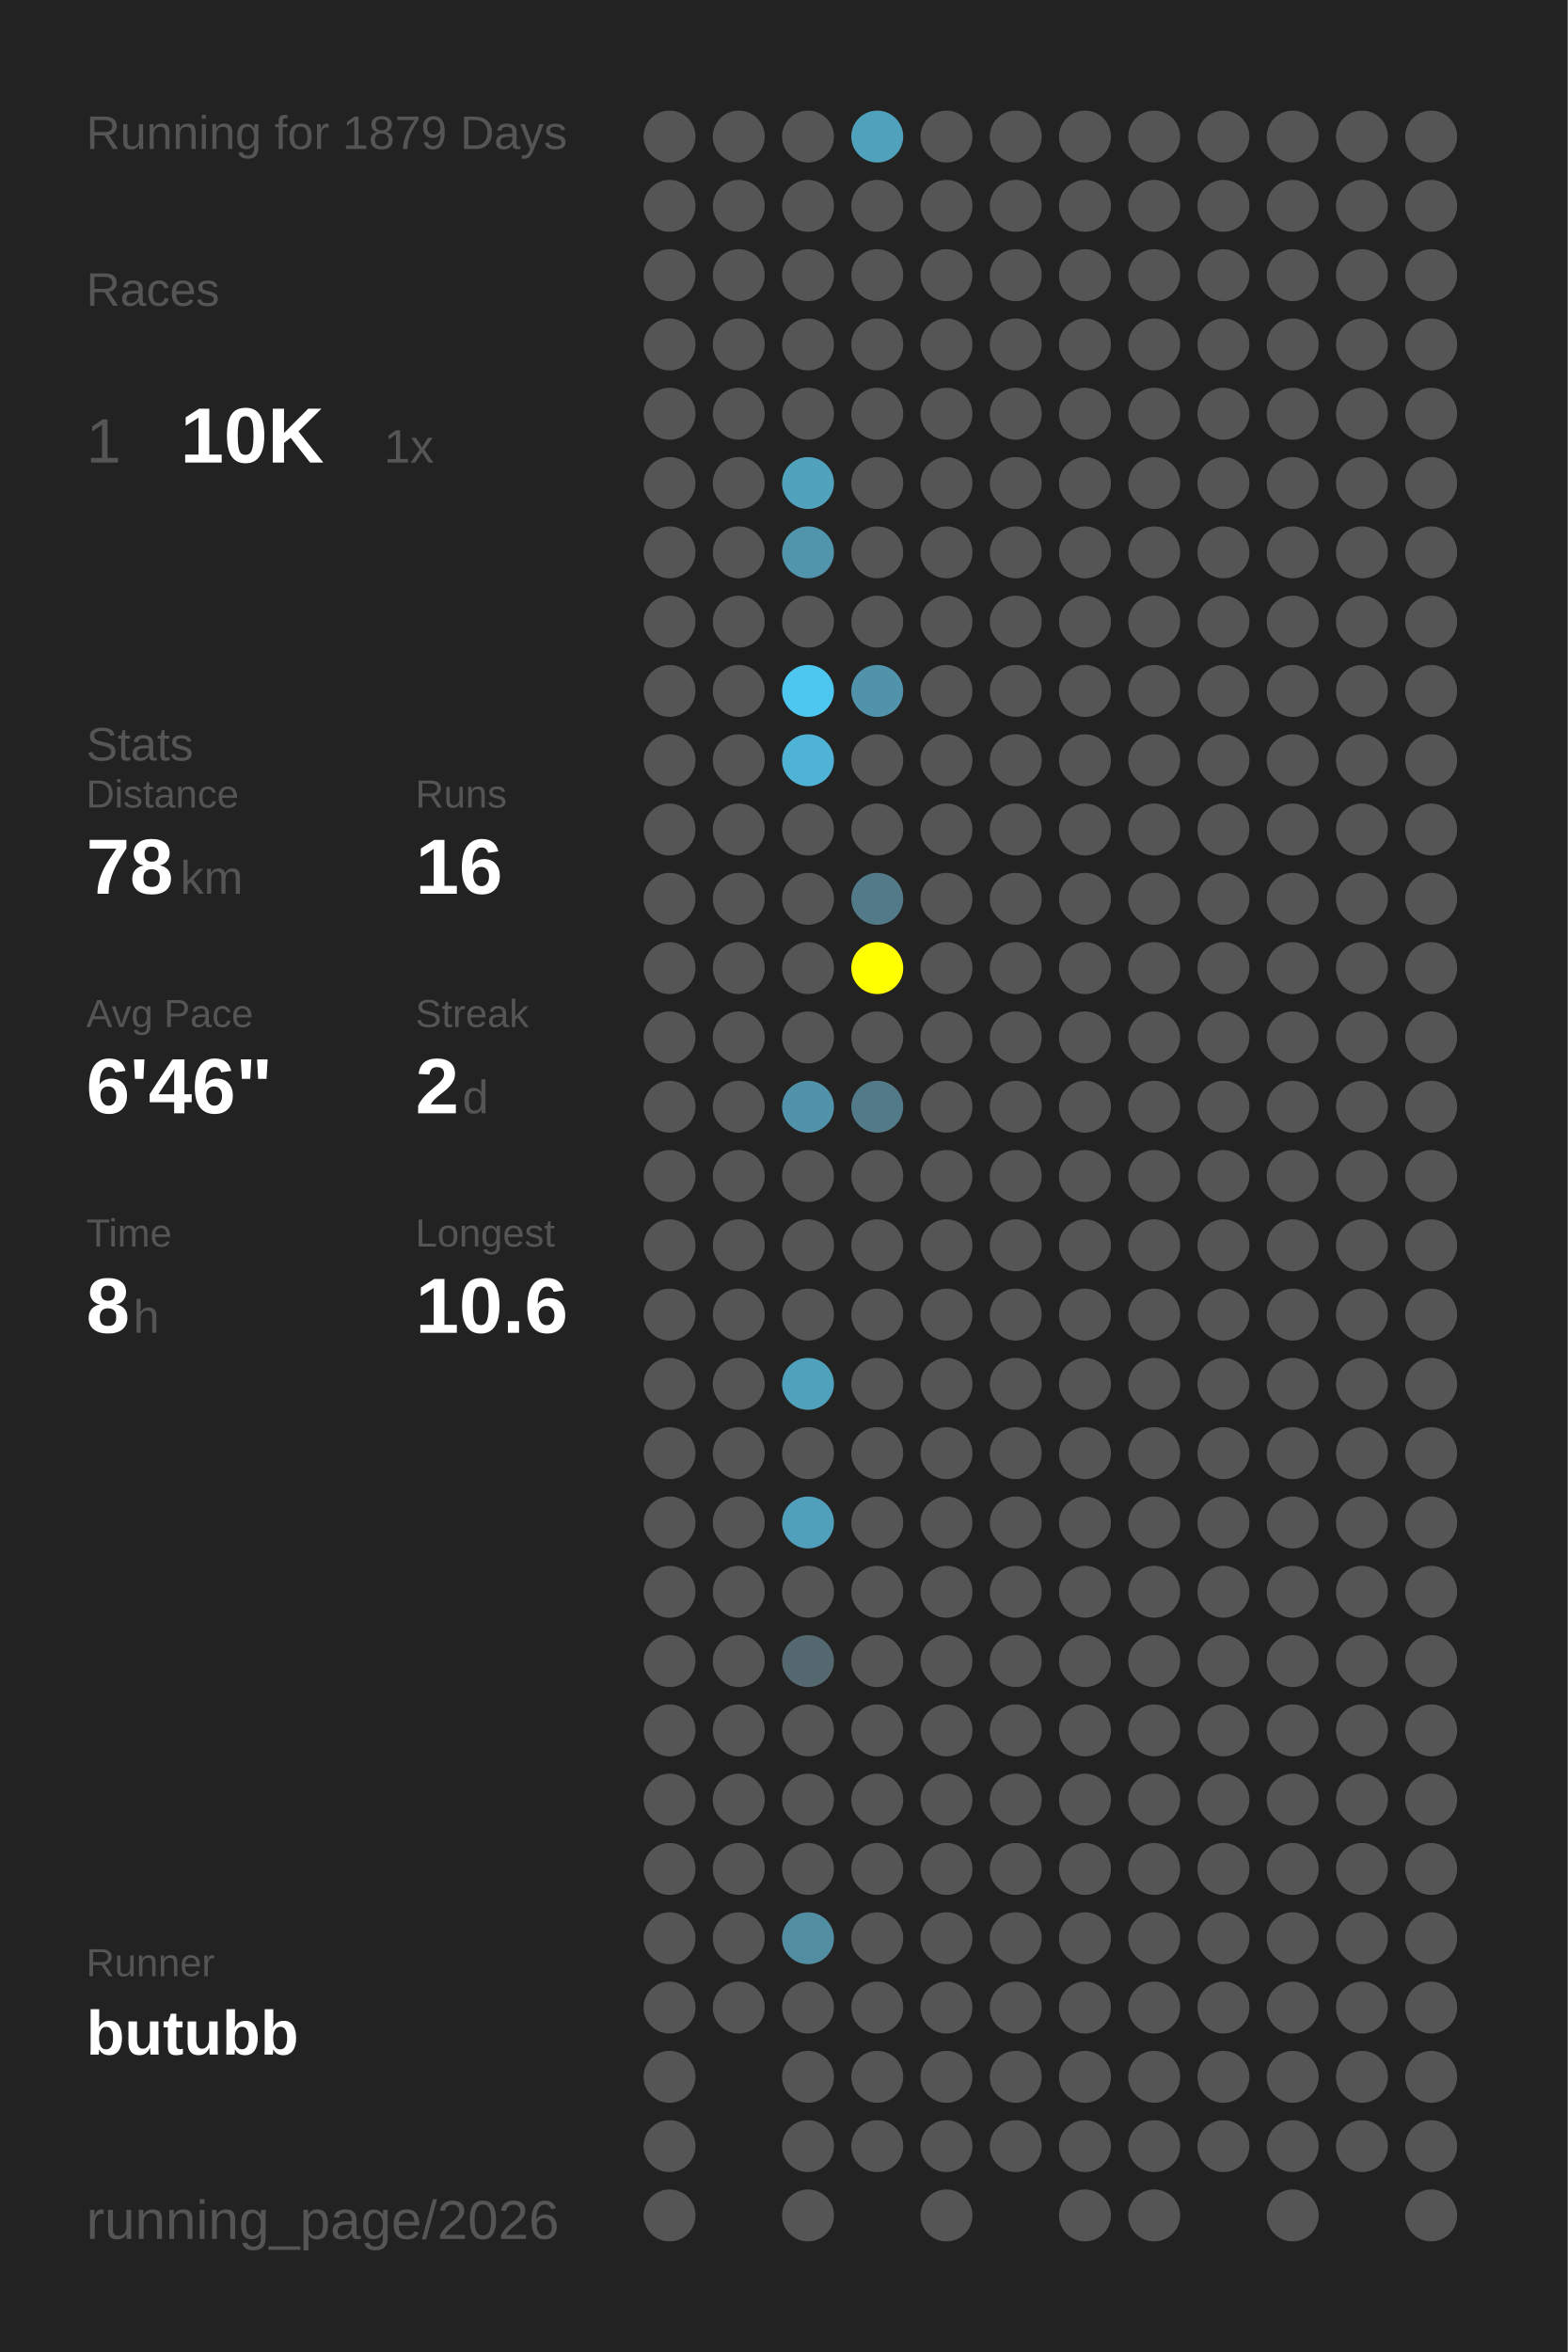
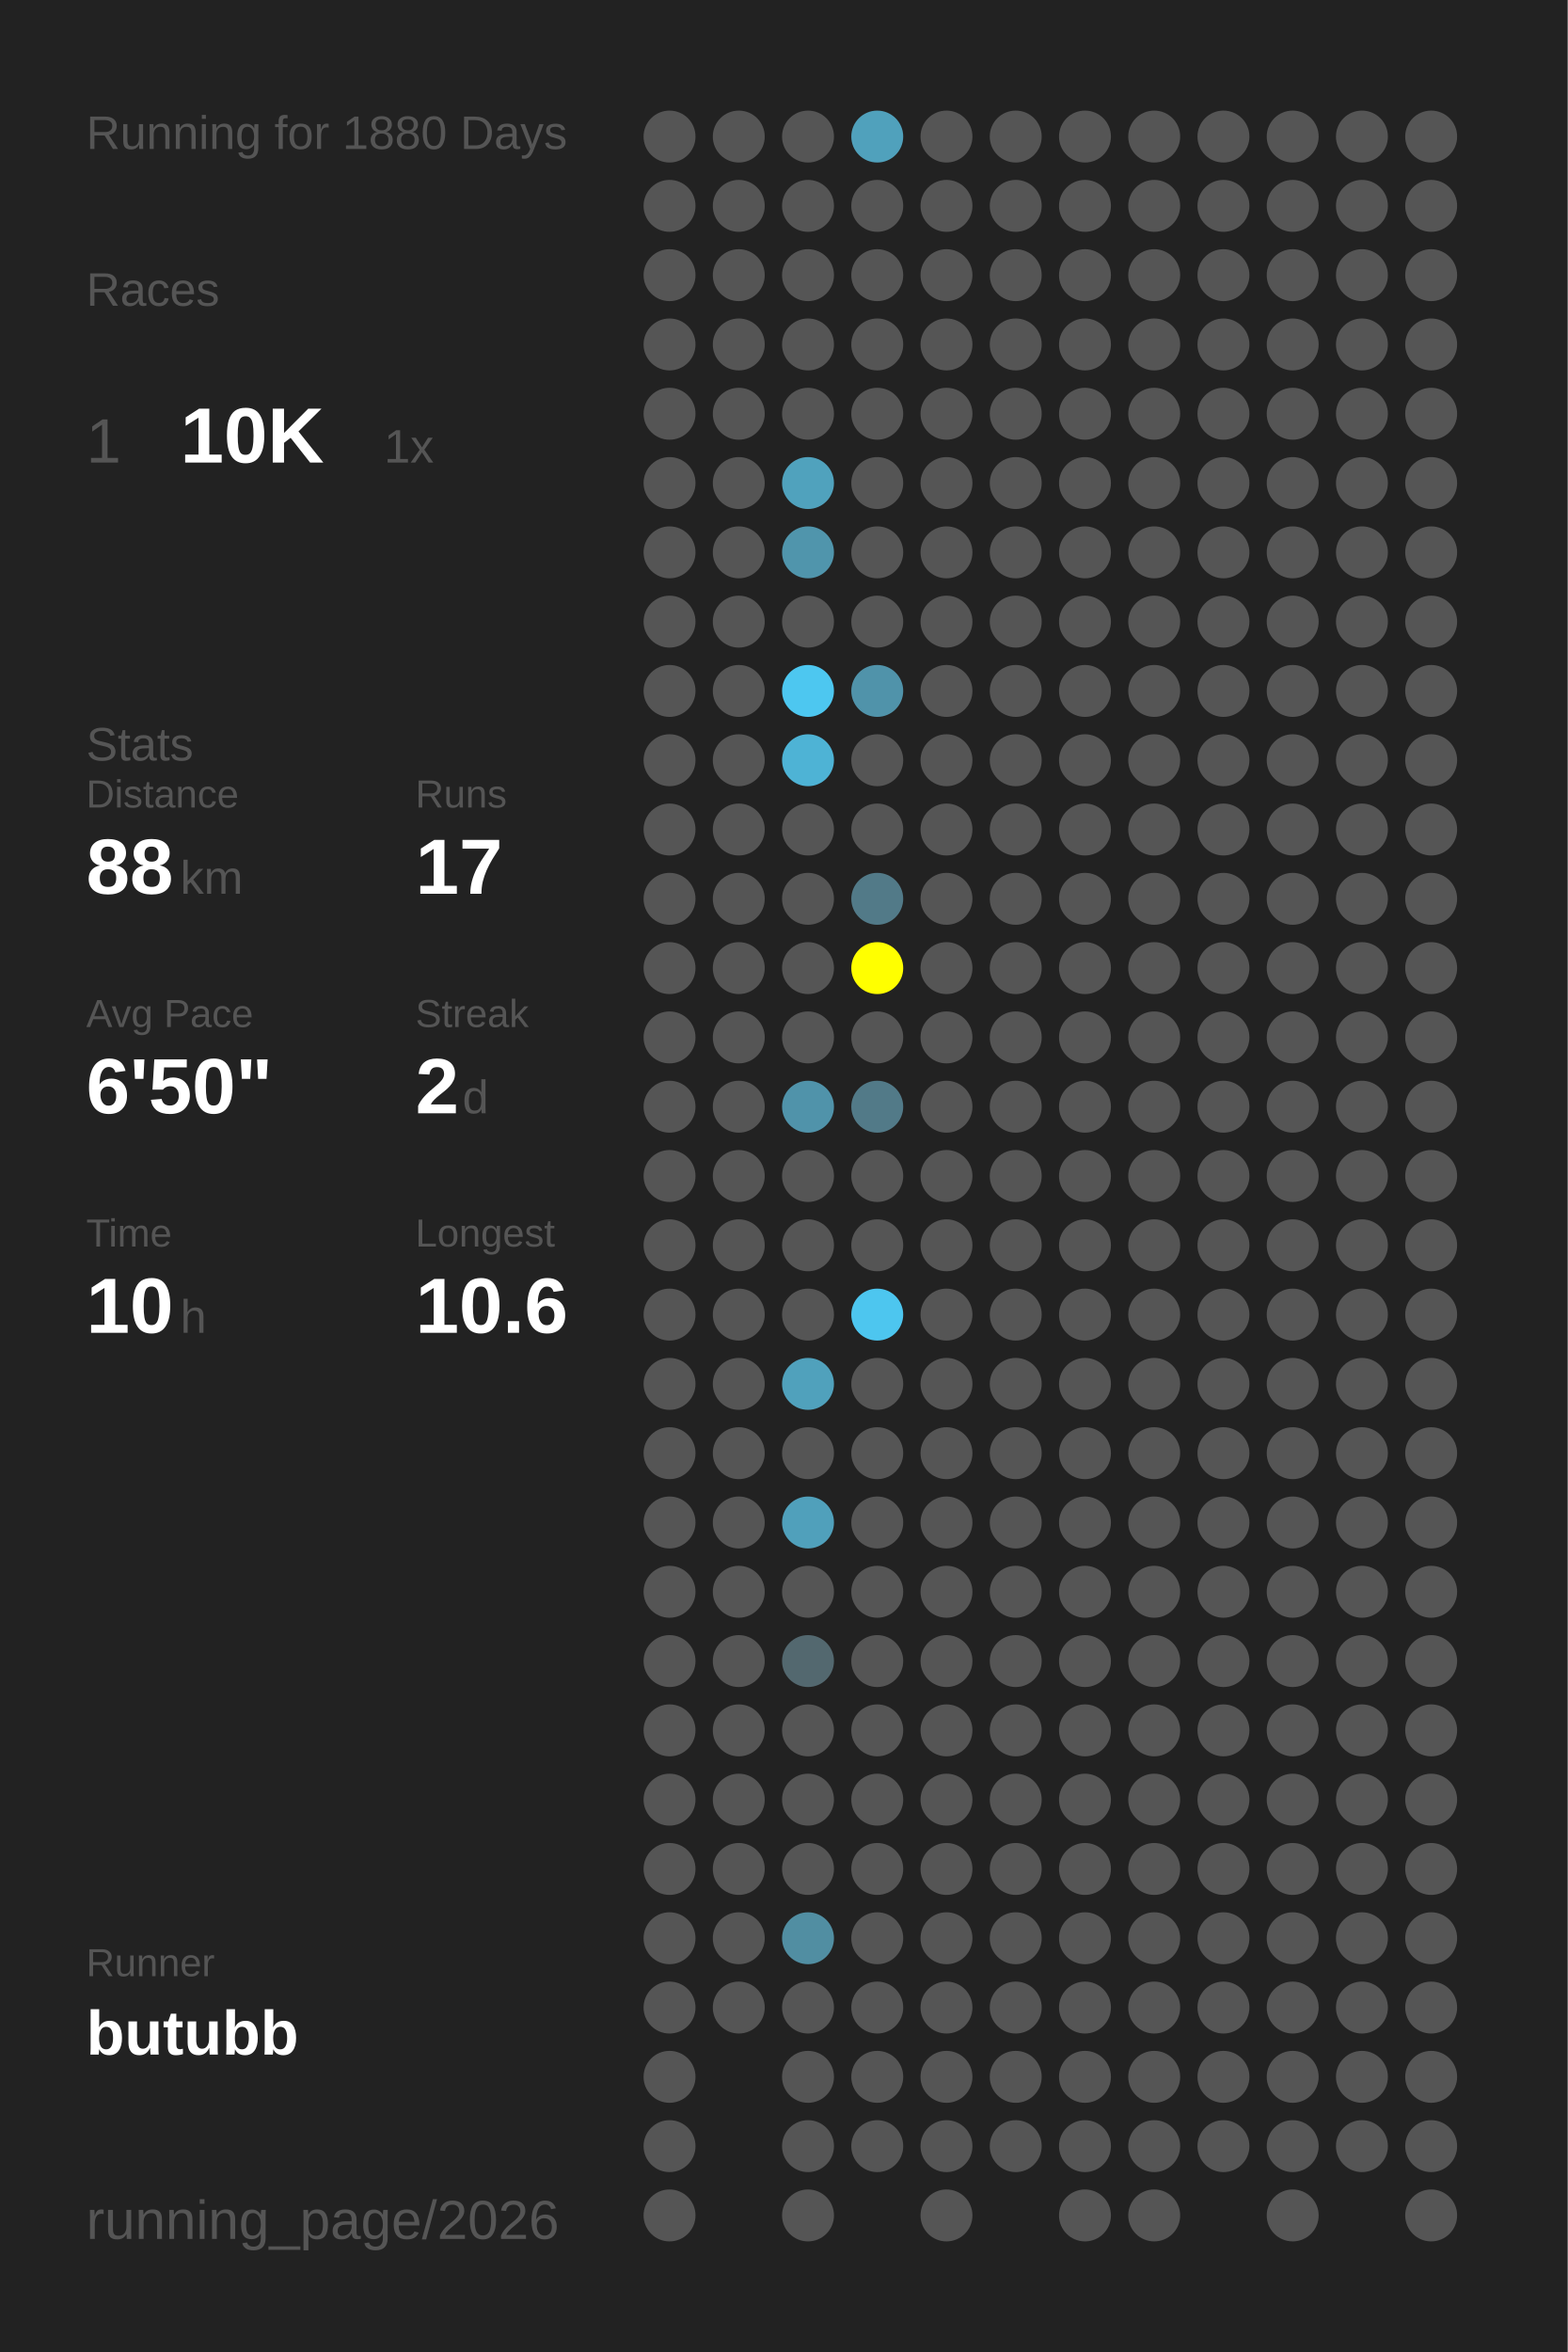
<svg xmlns="http://www.w3.org/2000/svg" baseProfile="full" height="300mm" version="1.1" viewBox="0,0,200,300" width="200mm">
  <defs />
  <rect fill="#222222" height="300" width="200" x="0" y="0" />
-   <text fill="#555555" style="font-size:6px; font-family:Arial;" x="11" y="19">Running for 1879 Days</text>
+   <text fill="#555555" style="font-size:6px; font-family:Arial;" x="11" y="19">Running for 1880 Days</text>
  <text fill="#555555" style="font-size:6px; font-family:Arial;" x="11" y="39">Races</text>
  <text fill="#555555" style="font-size:8px; font-family:Arial;" x="11" y="59">1</text>
  <text fill="#FFFFFF" style="font-size:10px; font-family:Arial; font-weight:bold;" x="23" y="59">10K</text>
  <text fill="#555555" style="font-size:6px; font-family:Arial;" x="49" y="59">1x</text>
  <text fill="#555555" style="font-size:6px; font-family:Arial;" x="11" y="97">Stats</text>
  <text fill="#555555" style="font-size:5px; font-family:Arial;" x="11" y="103">Distance</text>
-   <text fill="#FFFFFF" style="font-size:10px; font-family:Arial; font-weight:bold;" x="11" y="114">78</text>
+   <text fill="#FFFFFF" style="font-size:10px; font-family:Arial; font-weight:bold;" x="11" y="114">88</text>
  <text fill="#555555" style="font-size:6px; font-family:Arial;" x="23" y="114">km</text>
  <text fill="#555555" style="font-size:5px; font-family:Arial;" x="53" y="103">Runs</text>
-   <text fill="#FFFFFF" style="font-size:10px; font-family:Arial; font-weight:bold;" x="53" y="114">16</text>
+   <text fill="#FFFFFF" style="font-size:10px; font-family:Arial; font-weight:bold;" x="53" y="114">17</text>
  <text fill="#555555" style="font-size:5px; font-family:Arial;" x="11" y="131">Avg Pace</text>
-   <text fill="#FFFFFF" style="font-size:10px; font-family:Arial; font-weight:bold;" x="11" y="142">6'46"</text>
+   <text fill="#FFFFFF" style="font-size:10px; font-family:Arial; font-weight:bold;" x="11" y="142">6'50"</text>
  <text fill="#555555" style="font-size:5px; font-family:Arial;" x="53" y="131">Streak</text>
  <text fill="#FFFFFF" style="font-size:10px; font-family:Arial; font-weight:bold;" x="53" y="142">2</text>
  <text fill="#555555" style="font-size:6px; font-family:Arial;" x="59" y="142">d</text>
  <text fill="#555555" style="font-size:5px; font-family:Arial;" x="11" y="159">Time</text>
-   <text fill="#FFFFFF" style="font-size:10px; font-family:Arial; font-weight:bold;" x="11" y="170">8</text>
-   <text fill="#555555" style="font-size:6px; font-family:Arial;" x="17" y="170">h</text>
+   <text fill="#FFFFFF" style="font-size:10px; font-family:Arial; font-weight:bold;" x="11" y="170">10</text>
+   <text fill="#555555" style="font-size:6px; font-family:Arial;" x="23" y="170">h</text>
  <text fill="#555555" style="font-size:5px; font-family:Arial;" x="53" y="159">Longest</text>
  <text fill="#FFFFFF" style="font-size:10px; font-family:Arial; font-weight:bold;" x="53" y="170">10.6</text>
  <text fill="#555555" style="font-size:5px; font-family:Arial;" x="11" y="252.065">Runner</text>
  <text fill="#FFFFFF" style="font-size:8px; font-family:Arial; font-weight:bold;" x="11" y="262.065">butubb</text>
  <text fill="#555555" style="font-size:7px; font-family:Arial;" x="11" y="285.581">running_page/2026</text>
  <circle cx="85.417" cy="17.419" fill="#555555" r="3.312" />
  <circle cx="85.417" cy="26.258" fill="#555555" r="3.312" />
  <circle cx="85.417" cy="35.097" fill="#555555" r="3.312" />
  <circle cx="85.417" cy="43.935" fill="#555555" r="3.312" />
  <circle cx="85.417" cy="52.774" fill="#555555" r="3.312" />
  <circle cx="85.417" cy="61.613" fill="#555555" r="3.312" />
  <circle cx="85.417" cy="70.452" fill="#555555" r="3.312" />
  <circle cx="85.417" cy="79.29" fill="#555555" r="3.312" />
  <circle cx="85.417" cy="88.129" fill="#555555" r="3.312" />
  <circle cx="85.417" cy="96.968" fill="#555555" r="3.312" />
  <circle cx="85.417" cy="105.806" fill="#555555" r="3.312" />
  <circle cx="85.417" cy="114.645" fill="#555555" r="3.312" />
  <circle cx="85.417" cy="123.484" fill="#555555" r="3.312" />
  <circle cx="85.417" cy="132.323" fill="#555555" r="3.312" />
  <circle cx="85.417" cy="141.161" fill="#555555" r="3.312" />
  <circle cx="85.417" cy="150" fill="#555555" r="3.312" />
  <circle cx="85.417" cy="158.839" fill="#555555" r="3.312" />
  <circle cx="85.417" cy="167.677" fill="#555555" r="3.312" />
  <circle cx="85.417" cy="176.516" fill="#555555" r="3.312" />
  <circle cx="85.417" cy="185.355" fill="#555555" r="3.312" />
  <circle cx="85.417" cy="194.194" fill="#555555" r="3.312" />
  <circle cx="85.417" cy="203.032" fill="#555555" r="3.312" />
  <circle cx="85.417" cy="211.871" fill="#555555" r="3.312" />
  <circle cx="85.417" cy="220.71" fill="#555555" r="3.312" />
  <circle cx="85.417" cy="229.548" fill="#555555" r="3.312" />
  <circle cx="85.417" cy="238.387" fill="#555555" r="3.312" />
  <circle cx="85.417" cy="247.226" fill="#555555" r="3.312" />
  <circle cx="85.417" cy="256.065" fill="#555555" r="3.312" />
  <circle cx="85.417" cy="264.903" fill="#555555" r="3.312" />
  <circle cx="85.417" cy="273.742" fill="#555555" r="3.312" />
  <circle cx="85.417" cy="282.581" fill="#555555" r="3.312" />
  <circle cx="94.25" cy="17.419" fill="#555555" r="3.312" />
  <circle cx="94.25" cy="26.258" fill="#555555" r="3.312" />
  <circle cx="94.25" cy="35.097" fill="#555555" r="3.312" />
  <circle cx="94.25" cy="43.935" fill="#555555" r="3.312" />
  <circle cx="94.25" cy="52.774" fill="#555555" r="3.312" />
  <circle cx="94.25" cy="61.613" fill="#555555" r="3.312" />
  <circle cx="94.25" cy="70.452" fill="#555555" r="3.312" />
  <circle cx="94.25" cy="79.29" fill="#555555" r="3.312" />
  <circle cx="94.25" cy="88.129" fill="#555555" r="3.312" />
  <circle cx="94.25" cy="96.968" fill="#555555" r="3.312" />
  <circle cx="94.25" cy="105.806" fill="#555555" r="3.312" />
  <circle cx="94.25" cy="114.645" fill="#555555" r="3.312" />
  <circle cx="94.25" cy="123.484" fill="#555555" r="3.312" />
  <circle cx="94.25" cy="132.323" fill="#555555" r="3.312" />
  <circle cx="94.25" cy="141.161" fill="#555555" r="3.312" />
  <circle cx="94.25" cy="150" fill="#555555" r="3.312" />
  <circle cx="94.25" cy="158.839" fill="#555555" r="3.312" />
  <circle cx="94.25" cy="167.677" fill="#555555" r="3.312" />
  <circle cx="94.25" cy="176.516" fill="#555555" r="3.312" />
  <circle cx="94.25" cy="185.355" fill="#555555" r="3.312" />
  <circle cx="94.25" cy="194.194" fill="#555555" r="3.312" />
  <circle cx="94.25" cy="203.032" fill="#555555" r="3.312" />
  <circle cx="94.25" cy="211.871" fill="#555555" r="3.312" />
  <circle cx="94.25" cy="220.71" fill="#555555" r="3.312" />
  <circle cx="94.25" cy="229.548" fill="#555555" r="3.312" />
  <circle cx="94.25" cy="238.387" fill="#555555" r="3.312" />
  <circle cx="94.25" cy="247.226" fill="#555555" r="3.312" />
  <circle cx="94.25" cy="256.065" fill="#555555" r="3.312" />
  <circle cx="103.083" cy="17.419" fill="#555555" r="3.312" />
  <circle cx="103.083" cy="26.258" fill="#555555" r="3.312" />
  <circle cx="103.083" cy="35.097" fill="#555555" r="3.312" />
  <circle cx="103.083" cy="43.935" fill="#555555" r="3.312" />
  <circle cx="103.083" cy="52.774" fill="#555555" r="3.312" />
  <circle cx="103.083" cy="61.613" fill="#50a2bd" r="3.312" />
  <circle cx="103.083" cy="70.452" fill="#5095ac" r="3.312" />
  <circle cx="103.083" cy="79.29" fill="#555555" r="3.312" />
  <circle cx="103.083" cy="88.129" fill="#4dc7f0" r="3.312" />
  <circle cx="103.083" cy="96.968" fill="#4eb3d5" r="3.312" />
  <circle cx="103.083" cy="105.806" fill="#555555" r="3.312" />
  <circle cx="103.083" cy="114.645" fill="#555555" r="3.312" />
  <circle cx="103.083" cy="123.484" fill="#555555" r="3.312" />
  <circle cx="103.083" cy="132.323" fill="#555555" r="3.312" />
  <circle cx="103.083" cy="141.161" fill="#5093aa" r="3.312" />
  <circle cx="103.083" cy="150" fill="#555555" r="3.312" />
  <circle cx="103.083" cy="158.839" fill="#555555" r="3.312" />
  <circle cx="103.083" cy="167.677" fill="#555555" r="3.312" />
  <circle cx="103.083" cy="176.516" fill="#50a1bc" r="3.312" />
  <circle cx="103.083" cy="185.355" fill="#555555" r="3.312" />
  <circle cx="103.083" cy="194.194" fill="#50a0bb" r="3.312" />
  <circle cx="103.083" cy="203.032" fill="#555555" r="3.312" />
  <circle cx="103.083" cy="211.871" fill="#53686f" r="3.312" />
  <circle cx="103.083" cy="220.71" fill="#555555" r="3.312" />
  <circle cx="103.083" cy="229.548" fill="#555555" r="3.312" />
  <circle cx="103.083" cy="238.387" fill="#555555" r="3.312" />
  <circle cx="103.083" cy="247.226" fill="#518ea2" r="3.312" />
  <circle cx="103.083" cy="256.065" fill="#555555" r="3.312" />
  <circle cx="103.083" cy="264.903" fill="#555555" r="3.312" />
  <circle cx="103.083" cy="273.742" fill="#555555" r="3.312" />
  <circle cx="103.083" cy="282.581" fill="#555555" r="3.312" />
  <circle cx="111.917" cy="17.419" fill="#50a1bc" r="3.312" />
  <circle cx="111.917" cy="26.258" fill="#555555" r="3.312" />
  <circle cx="111.917" cy="35.097" fill="#555555" r="3.312" />
  <circle cx="111.917" cy="43.935" fill="#555555" r="3.312" />
  <circle cx="111.917" cy="52.774" fill="#555555" r="3.312" />
  <circle cx="111.917" cy="61.613" fill="#555555" r="3.312" />
  <circle cx="111.917" cy="70.452" fill="#555555" r="3.312" />
  <circle cx="111.917" cy="79.29" fill="#555555" r="3.312" />
  <circle cx="111.917" cy="88.129" fill="#5093aa" r="3.312" />
  <circle cx="111.917" cy="96.968" fill="#555555" r="3.312" />
  <circle cx="111.917" cy="105.806" fill="#555555" r="3.312" />
  <circle cx="111.917" cy="114.645" fill="#527a88" r="3.312" />
  <circle cx="111.917" cy="123.484" fill="#FFFF00" r="3.312" />
  <circle cx="111.917" cy="132.323" fill="#555555" r="3.312" />
  <circle cx="111.917" cy="141.161" fill="#527a88" r="3.312" />
  <circle cx="111.917" cy="150" fill="#555555" r="3.312" />
  <circle cx="111.917" cy="158.839" fill="#555555" r="3.312" />
-   <circle cx="111.917" cy="167.677" fill="#555555" r="3.312" />
+   <circle cx="111.917" cy="167.677" fill="#4dc6ef" r="3.312" />
  <circle cx="111.917" cy="176.516" fill="#555555" r="3.312" />
  <circle cx="111.917" cy="185.355" fill="#555555" r="3.312" />
  <circle cx="111.917" cy="194.194" fill="#555555" r="3.312" />
  <circle cx="111.917" cy="203.032" fill="#555555" r="3.312" />
  <circle cx="111.917" cy="211.871" fill="#555555" r="3.312" />
  <circle cx="111.917" cy="220.71" fill="#555555" r="3.312" />
  <circle cx="111.917" cy="229.548" fill="#555555" r="3.312" />
  <circle cx="111.917" cy="238.387" fill="#555555" r="3.312" />
  <circle cx="111.917" cy="247.226" fill="#555555" r="3.312" />
  <circle cx="111.917" cy="256.065" fill="#555555" r="3.312" />
  <circle cx="111.917" cy="264.903" fill="#555555" r="3.312" />
  <circle cx="111.917" cy="273.742" fill="#555555" r="3.312" />
  <circle cx="120.75" cy="17.419" fill="#555555" r="3.312" />
  <circle cx="120.75" cy="26.258" fill="#555555" r="3.312" />
  <circle cx="120.75" cy="35.097" fill="#555555" r="3.312" />
  <circle cx="120.75" cy="43.935" fill="#555555" r="3.312" />
  <circle cx="120.75" cy="52.774" fill="#555555" r="3.312" />
  <circle cx="120.75" cy="61.613" fill="#555555" r="3.312" />
  <circle cx="120.75" cy="70.452" fill="#555555" r="3.312" />
  <circle cx="120.75" cy="79.29" fill="#555555" r="3.312" />
  <circle cx="120.75" cy="88.129" fill="#555555" r="3.312" />
  <circle cx="120.75" cy="96.968" fill="#555555" r="3.312" />
  <circle cx="120.75" cy="105.806" fill="#555555" r="3.312" />
  <circle cx="120.75" cy="114.645" fill="#555555" r="3.312" />
  <circle cx="120.75" cy="123.484" fill="#555555" r="3.312" />
  <circle cx="120.75" cy="132.323" fill="#555555" r="3.312" />
  <circle cx="120.75" cy="141.161" fill="#555555" r="3.312" />
  <circle cx="120.75" cy="150" fill="#555555" r="3.312" />
  <circle cx="120.75" cy="158.839" fill="#555555" r="3.312" />
  <circle cx="120.75" cy="167.677" fill="#555555" r="3.312" />
  <circle cx="120.75" cy="176.516" fill="#555555" r="3.312" />
  <circle cx="120.75" cy="185.355" fill="#555555" r="3.312" />
  <circle cx="120.75" cy="194.194" fill="#555555" r="3.312" />
  <circle cx="120.75" cy="203.032" fill="#555555" r="3.312" />
  <circle cx="120.75" cy="211.871" fill="#555555" r="3.312" />
  <circle cx="120.75" cy="220.71" fill="#555555" r="3.312" />
  <circle cx="120.75" cy="229.548" fill="#555555" r="3.312" />
  <circle cx="120.75" cy="238.387" fill="#555555" r="3.312" />
  <circle cx="120.75" cy="247.226" fill="#555555" r="3.312" />
  <circle cx="120.75" cy="256.065" fill="#555555" r="3.312" />
  <circle cx="120.75" cy="264.903" fill="#555555" r="3.312" />
  <circle cx="120.75" cy="273.742" fill="#555555" r="3.312" />
  <circle cx="120.75" cy="282.581" fill="#555555" r="3.312" />
  <circle cx="129.583" cy="17.419" fill="#555555" r="3.312" />
  <circle cx="129.583" cy="26.258" fill="#555555" r="3.312" />
  <circle cx="129.583" cy="35.097" fill="#555555" r="3.312" />
  <circle cx="129.583" cy="43.935" fill="#555555" r="3.312" />
  <circle cx="129.583" cy="52.774" fill="#555555" r="3.312" />
  <circle cx="129.583" cy="61.613" fill="#555555" r="3.312" />
  <circle cx="129.583" cy="70.452" fill="#555555" r="3.312" />
  <circle cx="129.583" cy="79.29" fill="#555555" r="3.312" />
  <circle cx="129.583" cy="88.129" fill="#555555" r="3.312" />
  <circle cx="129.583" cy="96.968" fill="#555555" r="3.312" />
  <circle cx="129.583" cy="105.806" fill="#555555" r="3.312" />
  <circle cx="129.583" cy="114.645" fill="#555555" r="3.312" />
  <circle cx="129.583" cy="123.484" fill="#555555" r="3.312" />
  <circle cx="129.583" cy="132.323" fill="#555555" r="3.312" />
  <circle cx="129.583" cy="141.161" fill="#555555" r="3.312" />
  <circle cx="129.583" cy="150" fill="#555555" r="3.312" />
  <circle cx="129.583" cy="158.839" fill="#555555" r="3.312" />
  <circle cx="129.583" cy="167.677" fill="#555555" r="3.312" />
  <circle cx="129.583" cy="176.516" fill="#555555" r="3.312" />
  <circle cx="129.583" cy="185.355" fill="#555555" r="3.312" />
  <circle cx="129.583" cy="194.194" fill="#555555" r="3.312" />
  <circle cx="129.583" cy="203.032" fill="#555555" r="3.312" />
  <circle cx="129.583" cy="211.871" fill="#555555" r="3.312" />
  <circle cx="129.583" cy="220.71" fill="#555555" r="3.312" />
  <circle cx="129.583" cy="229.548" fill="#555555" r="3.312" />
  <circle cx="129.583" cy="238.387" fill="#555555" r="3.312" />
  <circle cx="129.583" cy="247.226" fill="#555555" r="3.312" />
  <circle cx="129.583" cy="256.065" fill="#555555" r="3.312" />
  <circle cx="129.583" cy="264.903" fill="#555555" r="3.312" />
  <circle cx="129.583" cy="273.742" fill="#555555" r="3.312" />
  <circle cx="138.417" cy="17.419" fill="#555555" r="3.312" />
  <circle cx="138.417" cy="26.258" fill="#555555" r="3.312" />
  <circle cx="138.417" cy="35.097" fill="#555555" r="3.312" />
  <circle cx="138.417" cy="43.935" fill="#555555" r="3.312" />
  <circle cx="138.417" cy="52.774" fill="#555555" r="3.312" />
  <circle cx="138.417" cy="61.613" fill="#555555" r="3.312" />
  <circle cx="138.417" cy="70.452" fill="#555555" r="3.312" />
  <circle cx="138.417" cy="79.29" fill="#555555" r="3.312" />
  <circle cx="138.417" cy="88.129" fill="#555555" r="3.312" />
  <circle cx="138.417" cy="96.968" fill="#555555" r="3.312" />
  <circle cx="138.417" cy="105.806" fill="#555555" r="3.312" />
  <circle cx="138.417" cy="114.645" fill="#555555" r="3.312" />
  <circle cx="138.417" cy="123.484" fill="#555555" r="3.312" />
  <circle cx="138.417" cy="132.323" fill="#555555" r="3.312" />
  <circle cx="138.417" cy="141.161" fill="#555555" r="3.312" />
  <circle cx="138.417" cy="150" fill="#555555" r="3.312" />
  <circle cx="138.417" cy="158.839" fill="#555555" r="3.312" />
  <circle cx="138.417" cy="167.677" fill="#555555" r="3.312" />
  <circle cx="138.417" cy="176.516" fill="#555555" r="3.312" />
  <circle cx="138.417" cy="185.355" fill="#555555" r="3.312" />
  <circle cx="138.417" cy="194.194" fill="#555555" r="3.312" />
  <circle cx="138.417" cy="203.032" fill="#555555" r="3.312" />
  <circle cx="138.417" cy="211.871" fill="#555555" r="3.312" />
  <circle cx="138.417" cy="220.71" fill="#555555" r="3.312" />
  <circle cx="138.417" cy="229.548" fill="#555555" r="3.312" />
  <circle cx="138.417" cy="238.387" fill="#555555" r="3.312" />
  <circle cx="138.417" cy="247.226" fill="#555555" r="3.312" />
  <circle cx="138.417" cy="256.065" fill="#555555" r="3.312" />
  <circle cx="138.417" cy="264.903" fill="#555555" r="3.312" />
  <circle cx="138.417" cy="273.742" fill="#555555" r="3.312" />
  <circle cx="138.417" cy="282.581" fill="#555555" r="3.312" />
  <circle cx="147.25" cy="17.419" fill="#555555" r="3.312" />
  <circle cx="147.25" cy="26.258" fill="#555555" r="3.312" />
  <circle cx="147.25" cy="35.097" fill="#555555" r="3.312" />
  <circle cx="147.25" cy="43.935" fill="#555555" r="3.312" />
  <circle cx="147.25" cy="52.774" fill="#555555" r="3.312" />
  <circle cx="147.25" cy="61.613" fill="#555555" r="3.312" />
  <circle cx="147.25" cy="70.452" fill="#555555" r="3.312" />
  <circle cx="147.25" cy="79.29" fill="#555555" r="3.312" />
  <circle cx="147.25" cy="88.129" fill="#555555" r="3.312" />
  <circle cx="147.25" cy="96.968" fill="#555555" r="3.312" />
  <circle cx="147.25" cy="105.806" fill="#555555" r="3.312" />
  <circle cx="147.25" cy="114.645" fill="#555555" r="3.312" />
  <circle cx="147.25" cy="123.484" fill="#555555" r="3.312" />
  <circle cx="147.25" cy="132.323" fill="#555555" r="3.312" />
  <circle cx="147.25" cy="141.161" fill="#555555" r="3.312" />
  <circle cx="147.25" cy="150" fill="#555555" r="3.312" />
  <circle cx="147.25" cy="158.839" fill="#555555" r="3.312" />
  <circle cx="147.25" cy="167.677" fill="#555555" r="3.312" />
  <circle cx="147.25" cy="176.516" fill="#555555" r="3.312" />
  <circle cx="147.25" cy="185.355" fill="#555555" r="3.312" />
  <circle cx="147.25" cy="194.194" fill="#555555" r="3.312" />
  <circle cx="147.25" cy="203.032" fill="#555555" r="3.312" />
  <circle cx="147.25" cy="211.871" fill="#555555" r="3.312" />
  <circle cx="147.25" cy="220.71" fill="#555555" r="3.312" />
  <circle cx="147.25" cy="229.548" fill="#555555" r="3.312" />
  <circle cx="147.25" cy="238.387" fill="#555555" r="3.312" />
  <circle cx="147.25" cy="247.226" fill="#555555" r="3.312" />
  <circle cx="147.25" cy="256.065" fill="#555555" r="3.312" />
  <circle cx="147.25" cy="264.903" fill="#555555" r="3.312" />
  <circle cx="147.25" cy="273.742" fill="#555555" r="3.312" />
  <circle cx="147.25" cy="282.581" fill="#555555" r="3.312" />
  <circle cx="156.083" cy="17.419" fill="#555555" r="3.312" />
  <circle cx="156.083" cy="26.258" fill="#555555" r="3.312" />
  <circle cx="156.083" cy="35.097" fill="#555555" r="3.312" />
  <circle cx="156.083" cy="43.935" fill="#555555" r="3.312" />
  <circle cx="156.083" cy="52.774" fill="#555555" r="3.312" />
  <circle cx="156.083" cy="61.613" fill="#555555" r="3.312" />
  <circle cx="156.083" cy="70.452" fill="#555555" r="3.312" />
  <circle cx="156.083" cy="79.29" fill="#555555" r="3.312" />
  <circle cx="156.083" cy="88.129" fill="#555555" r="3.312" />
  <circle cx="156.083" cy="96.968" fill="#555555" r="3.312" />
  <circle cx="156.083" cy="105.806" fill="#555555" r="3.312" />
  <circle cx="156.083" cy="114.645" fill="#555555" r="3.312" />
  <circle cx="156.083" cy="123.484" fill="#555555" r="3.312" />
  <circle cx="156.083" cy="132.323" fill="#555555" r="3.312" />
  <circle cx="156.083" cy="141.161" fill="#555555" r="3.312" />
  <circle cx="156.083" cy="150" fill="#555555" r="3.312" />
  <circle cx="156.083" cy="158.839" fill="#555555" r="3.312" />
  <circle cx="156.083" cy="167.677" fill="#555555" r="3.312" />
  <circle cx="156.083" cy="176.516" fill="#555555" r="3.312" />
  <circle cx="156.083" cy="185.355" fill="#555555" r="3.312" />
  <circle cx="156.083" cy="194.194" fill="#555555" r="3.312" />
  <circle cx="156.083" cy="203.032" fill="#555555" r="3.312" />
  <circle cx="156.083" cy="211.871" fill="#555555" r="3.312" />
  <circle cx="156.083" cy="220.71" fill="#555555" r="3.312" />
  <circle cx="156.083" cy="229.548" fill="#555555" r="3.312" />
  <circle cx="156.083" cy="238.387" fill="#555555" r="3.312" />
  <circle cx="156.083" cy="247.226" fill="#555555" r="3.312" />
  <circle cx="156.083" cy="256.065" fill="#555555" r="3.312" />
  <circle cx="156.083" cy="264.903" fill="#555555" r="3.312" />
  <circle cx="156.083" cy="273.742" fill="#555555" r="3.312" />
  <circle cx="164.917" cy="17.419" fill="#555555" r="3.312" />
  <circle cx="164.917" cy="26.258" fill="#555555" r="3.312" />
  <circle cx="164.917" cy="35.097" fill="#555555" r="3.312" />
  <circle cx="164.917" cy="43.935" fill="#555555" r="3.312" />
  <circle cx="164.917" cy="52.774" fill="#555555" r="3.312" />
  <circle cx="164.917" cy="61.613" fill="#555555" r="3.312" />
  <circle cx="164.917" cy="70.452" fill="#555555" r="3.312" />
  <circle cx="164.917" cy="79.29" fill="#555555" r="3.312" />
  <circle cx="164.917" cy="88.129" fill="#555555" r="3.312" />
  <circle cx="164.917" cy="96.968" fill="#555555" r="3.312" />
  <circle cx="164.917" cy="105.806" fill="#555555" r="3.312" />
  <circle cx="164.917" cy="114.645" fill="#555555" r="3.312" />
  <circle cx="164.917" cy="123.484" fill="#555555" r="3.312" />
  <circle cx="164.917" cy="132.323" fill="#555555" r="3.312" />
  <circle cx="164.917" cy="141.161" fill="#555555" r="3.312" />
  <circle cx="164.917" cy="150" fill="#555555" r="3.312" />
  <circle cx="164.917" cy="158.839" fill="#555555" r="3.312" />
  <circle cx="164.917" cy="167.677" fill="#555555" r="3.312" />
  <circle cx="164.917" cy="176.516" fill="#555555" r="3.312" />
  <circle cx="164.917" cy="185.355" fill="#555555" r="3.312" />
  <circle cx="164.917" cy="194.194" fill="#555555" r="3.312" />
  <circle cx="164.917" cy="203.032" fill="#555555" r="3.312" />
  <circle cx="164.917" cy="211.871" fill="#555555" r="3.312" />
  <circle cx="164.917" cy="220.71" fill="#555555" r="3.312" />
  <circle cx="164.917" cy="229.548" fill="#555555" r="3.312" />
  <circle cx="164.917" cy="238.387" fill="#555555" r="3.312" />
  <circle cx="164.917" cy="247.226" fill="#555555" r="3.312" />
  <circle cx="164.917" cy="256.065" fill="#555555" r="3.312" />
  <circle cx="164.917" cy="264.903" fill="#555555" r="3.312" />
  <circle cx="164.917" cy="273.742" fill="#555555" r="3.312" />
  <circle cx="164.917" cy="282.581" fill="#555555" r="3.312" />
  <circle cx="173.75" cy="17.419" fill="#555555" r="3.312" />
  <circle cx="173.75" cy="26.258" fill="#555555" r="3.312" />
  <circle cx="173.75" cy="35.097" fill="#555555" r="3.312" />
  <circle cx="173.75" cy="43.935" fill="#555555" r="3.312" />
  <circle cx="173.75" cy="52.774" fill="#555555" r="3.312" />
  <circle cx="173.75" cy="61.613" fill="#555555" r="3.312" />
  <circle cx="173.75" cy="70.452" fill="#555555" r="3.312" />
  <circle cx="173.75" cy="79.29" fill="#555555" r="3.312" />
  <circle cx="173.75" cy="88.129" fill="#555555" r="3.312" />
  <circle cx="173.75" cy="96.968" fill="#555555" r="3.312" />
  <circle cx="173.75" cy="105.806" fill="#555555" r="3.312" />
  <circle cx="173.75" cy="114.645" fill="#555555" r="3.312" />
  <circle cx="173.75" cy="123.484" fill="#555555" r="3.312" />
  <circle cx="173.75" cy="132.323" fill="#555555" r="3.312" />
  <circle cx="173.75" cy="141.161" fill="#555555" r="3.312" />
  <circle cx="173.75" cy="150" fill="#555555" r="3.312" />
  <circle cx="173.75" cy="158.839" fill="#555555" r="3.312" />
  <circle cx="173.75" cy="167.677" fill="#555555" r="3.312" />
  <circle cx="173.75" cy="176.516" fill="#555555" r="3.312" />
  <circle cx="173.75" cy="185.355" fill="#555555" r="3.312" />
  <circle cx="173.75" cy="194.194" fill="#555555" r="3.312" />
  <circle cx="173.75" cy="203.032" fill="#555555" r="3.312" />
  <circle cx="173.75" cy="211.871" fill="#555555" r="3.312" />
  <circle cx="173.75" cy="220.71" fill="#555555" r="3.312" />
  <circle cx="173.75" cy="229.548" fill="#555555" r="3.312" />
  <circle cx="173.75" cy="238.387" fill="#555555" r="3.312" />
  <circle cx="173.75" cy="247.226" fill="#555555" r="3.312" />
  <circle cx="173.75" cy="256.065" fill="#555555" r="3.312" />
  <circle cx="173.75" cy="264.903" fill="#555555" r="3.312" />
  <circle cx="173.75" cy="273.742" fill="#555555" r="3.312" />
  <circle cx="182.583" cy="17.419" fill="#555555" r="3.312" />
  <circle cx="182.583" cy="26.258" fill="#555555" r="3.312" />
  <circle cx="182.583" cy="35.097" fill="#555555" r="3.312" />
  <circle cx="182.583" cy="43.935" fill="#555555" r="3.312" />
  <circle cx="182.583" cy="52.774" fill="#555555" r="3.312" />
  <circle cx="182.583" cy="61.613" fill="#555555" r="3.312" />
  <circle cx="182.583" cy="70.452" fill="#555555" r="3.312" />
  <circle cx="182.583" cy="79.29" fill="#555555" r="3.312" />
  <circle cx="182.583" cy="88.129" fill="#555555" r="3.312" />
  <circle cx="182.583" cy="96.968" fill="#555555" r="3.312" />
  <circle cx="182.583" cy="105.806" fill="#555555" r="3.312" />
  <circle cx="182.583" cy="114.645" fill="#555555" r="3.312" />
  <circle cx="182.583" cy="123.484" fill="#555555" r="3.312" />
  <circle cx="182.583" cy="132.323" fill="#555555" r="3.312" />
  <circle cx="182.583" cy="141.161" fill="#555555" r="3.312" />
  <circle cx="182.583" cy="150" fill="#555555" r="3.312" />
  <circle cx="182.583" cy="158.839" fill="#555555" r="3.312" />
  <circle cx="182.583" cy="167.677" fill="#555555" r="3.312" />
  <circle cx="182.583" cy="176.516" fill="#555555" r="3.312" />
  <circle cx="182.583" cy="185.355" fill="#555555" r="3.312" />
  <circle cx="182.583" cy="194.194" fill="#555555" r="3.312" />
  <circle cx="182.583" cy="203.032" fill="#555555" r="3.312" />
  <circle cx="182.583" cy="211.871" fill="#555555" r="3.312" />
  <circle cx="182.583" cy="220.71" fill="#555555" r="3.312" />
  <circle cx="182.583" cy="229.548" fill="#555555" r="3.312" />
  <circle cx="182.583" cy="238.387" fill="#555555" r="3.312" />
  <circle cx="182.583" cy="247.226" fill="#555555" r="3.312" />
  <circle cx="182.583" cy="256.065" fill="#555555" r="3.312" />
  <circle cx="182.583" cy="264.903" fill="#555555" r="3.312" />
  <circle cx="182.583" cy="273.742" fill="#555555" r="3.312" />
  <circle cx="182.583" cy="282.581" fill="#555555" r="3.312" />
</svg>
